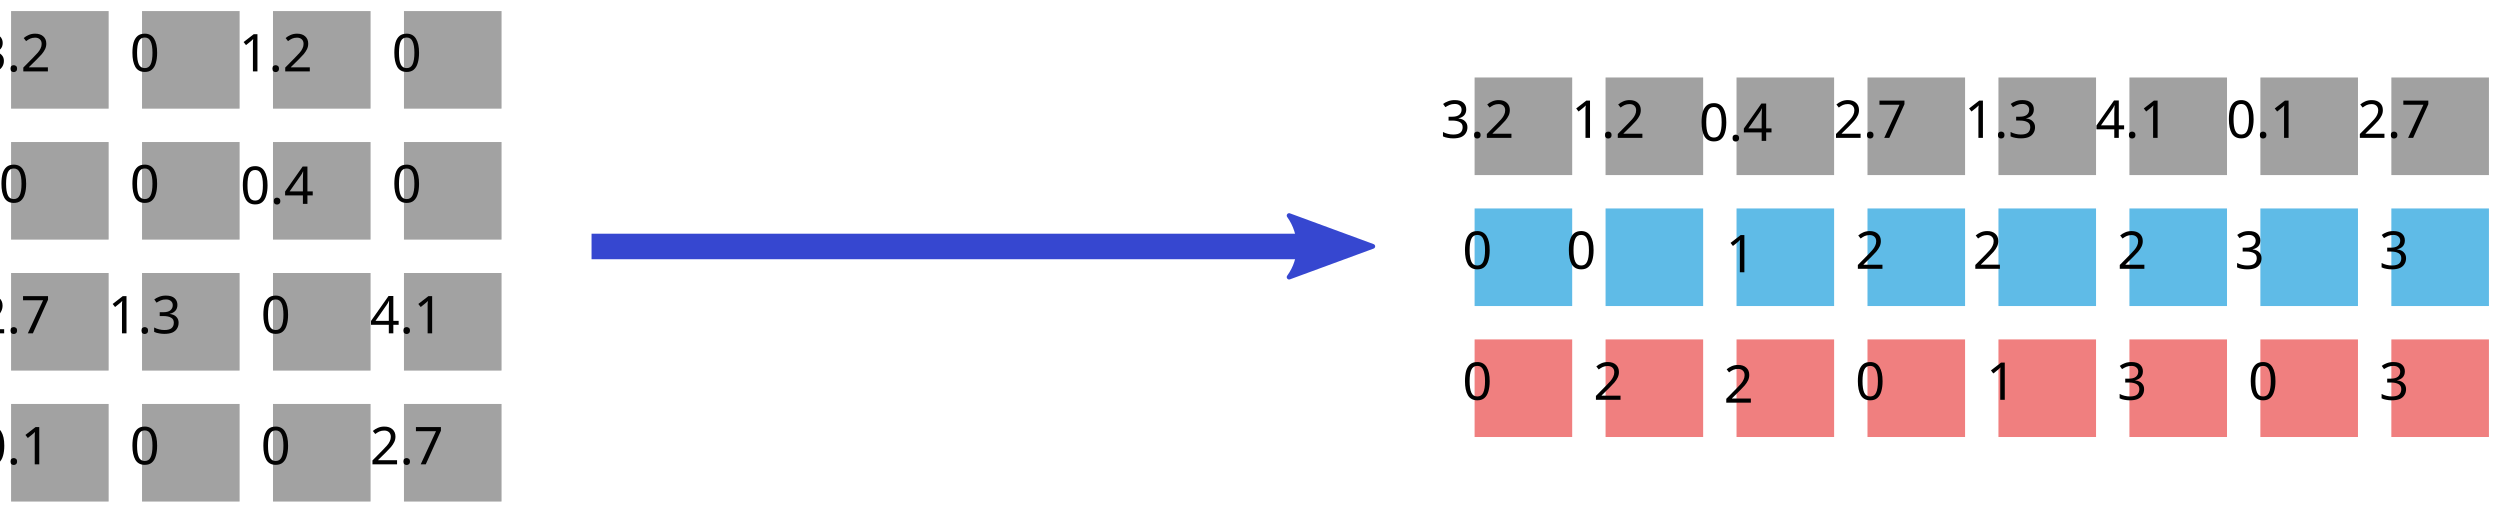
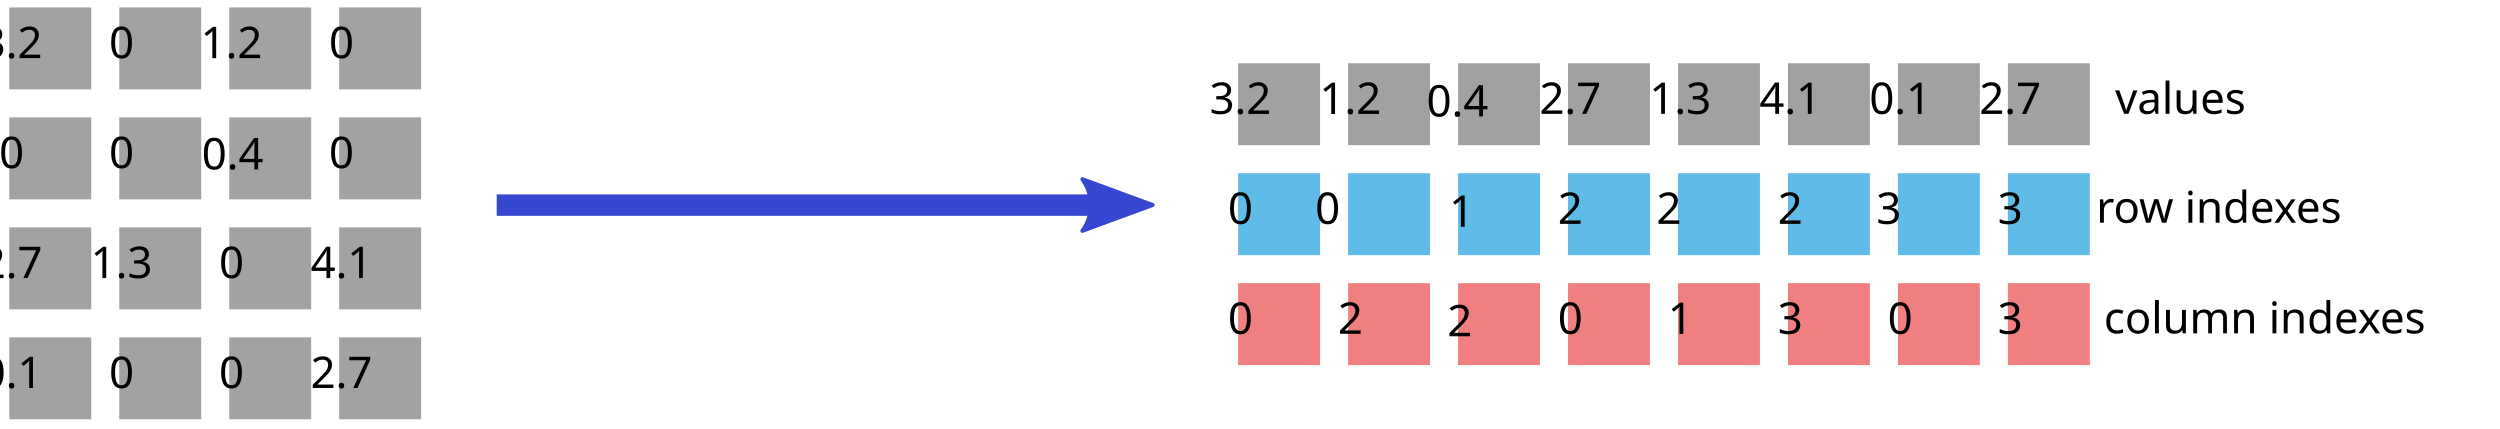
- <svg xmlns="http://www.w3.org/2000/svg" width="293.875mm" height="60.257mm" viewBox="0 0 293.875 60.257" version="1.1" id="svg8">
+ <svg xmlns="http://www.w3.org/2000/svg" width="350mm" height="60mm" viewBox="0 0 350 60" version="1.1" id="svg8">
  <defs id="defs2">
    <marker orient="auto" refY="0" refX="0" id="Arrow2Send" style="overflow:visible">
      <path id="path1296" style="fill:#3647d0;fill-opacity:1;fill-rule:evenodd;stroke:#3647d0;stroke-width:0.625;stroke-linejoin:round;stroke-opacity:1" d="M 8.719,4.034 -2.207,0.016 8.719,-4.002 c -1.745,2.372 -1.735,5.617 -6e-7,8.035 z" transform="matrix(-0.3,0,0,-0.3,0.69,0)" />
    </marker>
    <marker orient="auto" refY="0" refX="0" id="Arrow2Mend" style="overflow:visible">
      <path id="path1290" style="fill:#000000;fill-opacity:1;fill-rule:evenodd;stroke:#000000;stroke-width:0.625;stroke-linejoin:round;stroke-opacity:1" d="M 8.719,4.034 -2.207,0.016 8.719,-4.002 c -1.745,2.372 -1.735,5.617 -6e-7,8.035 z" transform="scale(-0.6)" />
    </marker>
    <marker orient="auto" refY="0" refX="0" id="Arrow1Mend" style="overflow:visible">
      <path id="path1272" d="M 0,0 5,-5 -12.5,0 5,5 Z" style="fill:#000000;fill-opacity:1;fill-rule:evenodd;stroke:#000000;stroke-width:1pt;stroke-opacity:1" transform="matrix(-0.4,0,0,-0.4,-4,0)" />
    </marker>
    <marker orient="auto" refY="0" refX="0" id="Arrow1Lend" style="overflow:visible">
      <path id="path1266" d="M 0,0 5,-5 -12.5,0 5,5 Z" style="fill:#000000;fill-opacity:1;fill-rule:evenodd;stroke:#000000;stroke-width:1pt;stroke-opacity:1" transform="matrix(-0.8,0,0,-0.8,-10,0)" />
    </marker>
  </defs>
-   <g id="layer1" transform="translate(-0.02229571,-86.67854)">
+   <g id="layer1" transform="translate(-0.02229571,-86.93528)">
    <g id="g5578" style="opacity:0.99">
      <rect style="opacity:0.99;fill:#a0a0a0;fill-opacity:1;stroke:#000000;stroke-width:2.601;stroke-linejoin:round;stroke-miterlimit:4;stroke-dasharray:none;stroke-opacity:0" id="rect5243" width="11.471" height="11.471" x="1.323" y="87.979" />
      <text xml:space="preserve" style="font-style:normal;font-weight:normal;font-size:6.118px;line-height:125%;font-family:sans-serif;text-align:center;letter-spacing:0px;word-spacing:0px;text-anchor:middle;fill:#000000;fill-opacity:1;stroke:none;stroke-width:1.147px;stroke-linecap:butt;stroke-linejoin:miter;stroke-opacity:1" x="7.212" y="95.075" id="text5247">
        <tspan id="tspan5245" x="7.212" y="95.075" style="stroke-width:1.147px">3.2</tspan>
      </text>
    </g>
    <g id="g5598" transform="translate(0,-0.08429011)" style="opacity:0.99">
      <rect style="opacity:0.99;fill:#a0a0a0;fill-opacity:1;stroke:#000000;stroke-width:2.601;stroke-linejoin:round;stroke-miterlimit:4;stroke-dasharray:none;stroke-opacity:0" id="rect5251" width="11.471" height="11.471" x="1.323" y="103.458" />
      <text xml:space="preserve" style="font-style:normal;font-weight:normal;font-size:6.118px;line-height:125%;font-family:sans-serif;text-align:center;letter-spacing:0px;word-spacing:0px;text-anchor:middle;fill:#000000;fill-opacity:1;stroke:none;stroke-width:1.147px;stroke-linecap:butt;stroke-linejoin:miter;stroke-opacity:1" x="7.212" y="110.554" id="text5255">
        <tspan id="tspan5253" x="7.212" y="110.554" style="stroke-width:1.147px">0</tspan>
      </text>
    </g>
    <g id="g5643" transform="translate(0,-0.168565)" style="opacity:0.99">
      <rect style="opacity:0.99;fill:#a0a0a0;fill-opacity:1;stroke:#000000;stroke-width:2.601;stroke-linejoin:round;stroke-miterlimit:4;stroke-dasharray:none;stroke-opacity:0" id="rect5259" width="11.471" height="11.471" x="1.323" y="118.938" />
      <text xml:space="preserve" style="font-style:normal;font-weight:normal;font-size:6.118px;line-height:125%;font-family:sans-serif;text-align:center;letter-spacing:0px;word-spacing:0px;text-anchor:middle;fill:#000000;fill-opacity:1;stroke:none;stroke-width:1.147px;stroke-linecap:butt;stroke-linejoin:miter;stroke-opacity:1" x="7.212" y="126.033" id="text5263">
        <tspan id="tspan5261" x="7.212" y="126.033" style="stroke-width:1.147px">2.7</tspan>
      </text>
    </g>
    <g id="g5638" transform="translate(0,-0.2528474)" style="opacity:0.99">
      <rect style="opacity:0.99;fill:#a0a0a0;fill-opacity:1;stroke:#000000;stroke-width:2.601;stroke-linejoin:round;stroke-miterlimit:4;stroke-dasharray:none;stroke-opacity:0" id="rect5267" width="11.471" height="11.471" x="1.323" y="134.417" />
      <text xml:space="preserve" style="font-style:normal;font-weight:normal;font-size:6.118px;line-height:125%;font-family:sans-serif;text-align:center;letter-spacing:0px;word-spacing:0px;text-anchor:middle;fill:#000000;fill-opacity:1;stroke:none;stroke-width:1.147px;stroke-linecap:butt;stroke-linejoin:miter;stroke-opacity:1" x="7.212" y="141.513" id="text5271">
        <tspan id="tspan5269" x="7.212" y="141.513" style="stroke-width:1.147px">0.1</tspan>
      </text>
    </g>
    <g id="g5583" transform="translate(-0.08428379)" style="opacity:0.99">
      <rect style="opacity:0.99;fill:#a0a0a0;fill-opacity:1;stroke:#000000;stroke-width:2.601;stroke-linejoin:round;stroke-miterlimit:4;stroke-dasharray:none;stroke-opacity:0" id="rect5275" width="11.471" height="11.471" x="16.802" y="87.979" />
      <text xml:space="preserve" style="font-style:normal;font-weight:normal;font-size:6.118px;line-height:125%;font-family:sans-serif;text-align:center;letter-spacing:0px;word-spacing:0px;text-anchor:middle;fill:#000000;fill-opacity:1;stroke:none;stroke-width:1.147px;stroke-linecap:butt;stroke-linejoin:miter;stroke-opacity:1" x="22.691" y="95.075" id="text5279">
        <tspan id="tspan5277" x="22.691" y="95.075" style="stroke-width:1.147px">0</tspan>
      </text>
    </g>
    <g id="g7187" style="opacity:0.99">
      <rect style="opacity:0.99;fill:#a0a0a0;fill-opacity:1;stroke:#000000;stroke-width:2.601;stroke-linejoin:round;stroke-miterlimit:4;stroke-dasharray:none;stroke-opacity:0" id="rect5283" width="11.471" height="11.471" x="16.718" y="103.374" />
      <text xml:space="preserve" style="font-style:normal;font-weight:normal;font-size:6.118px;line-height:125%;font-family:sans-serif;text-align:center;letter-spacing:0px;word-spacing:0px;text-anchor:middle;fill:#000000;fill-opacity:1;stroke:none;stroke-width:1.147px;stroke-linecap:butt;stroke-linejoin:miter;stroke-opacity:1" x="22.607" y="110.47" id="text5287">
        <tspan id="tspan5285" x="22.607" y="110.47" style="stroke-width:1.147px">0</tspan>
      </text>
    </g>
    <g id="g5648" transform="translate(-0.08428379,-0.168565)" style="opacity:0.99">
      <rect style="opacity:0.99;fill:#a0a0a0;fill-opacity:1;stroke:#000000;stroke-width:2.601;stroke-linejoin:round;stroke-miterlimit:4;stroke-dasharray:none;stroke-opacity:0" id="rect5291" width="11.471" height="11.471" x="16.802" y="118.938" />
      <text xml:space="preserve" style="font-style:normal;font-weight:normal;font-size:6.118px;line-height:125%;font-family:sans-serif;text-align:center;letter-spacing:0px;word-spacing:0px;text-anchor:middle;fill:#000000;fill-opacity:1;stroke:none;stroke-width:1.147px;stroke-linecap:butt;stroke-linejoin:miter;stroke-opacity:1" x="22.691" y="126.033" id="text5295">
        <tspan id="tspan5293" x="22.691" y="126.033" style="stroke-width:1.147px">1.3</tspan>
      </text>
    </g>
    <g id="g5633" transform="translate(-0.08428379,-0.2528474)" style="opacity:0.99">
      <rect style="opacity:0.99;fill:#a0a0a0;fill-opacity:1;stroke:#000000;stroke-width:2.601;stroke-linejoin:round;stroke-miterlimit:4;stroke-dasharray:none;stroke-opacity:0" id="rect5299" width="11.471" height="11.471" x="16.802" y="134.417" />
      <text xml:space="preserve" style="font-style:normal;font-weight:normal;font-size:6.118px;line-height:125%;font-family:sans-serif;text-align:center;letter-spacing:0px;word-spacing:0px;text-anchor:middle;fill:#000000;fill-opacity:1;stroke:none;stroke-width:1.147px;stroke-linecap:butt;stroke-linejoin:miter;stroke-opacity:1" x="22.691" y="141.513" id="text5303">
        <tspan id="tspan5301" x="22.691" y="141.513" style="stroke-width:1.147px">0</tspan>
      </text>
    </g>
    <g id="g5588" transform="translate(-0.1685663)" style="opacity:0.99">
      <rect style="opacity:0.99;fill:#a0a0a0;fill-opacity:1;stroke:#000000;stroke-width:2.601;stroke-linejoin:round;stroke-miterlimit:4;stroke-dasharray:none;stroke-opacity:0" id="rect5307" width="11.471" height="11.471" x="32.281" y="87.979" />
      <text xml:space="preserve" style="font-style:normal;font-weight:normal;font-size:6.118px;line-height:125%;font-family:sans-serif;text-align:center;letter-spacing:0px;word-spacing:0px;text-anchor:middle;fill:#000000;fill-opacity:1;stroke:none;stroke-width:1.147px;stroke-linecap:butt;stroke-linejoin:miter;stroke-opacity:1" x="38.17" y="95.075" id="text5311">
        <tspan id="tspan5309" x="38.17" y="95.075" style="stroke-width:1.147px">1.2</tspan>
      </text>
    </g>
    <g id="g7182" transform="translate(0.1564116,0.1781458)" style="opacity:0.99">
      <rect y="103.196" x="31.956" height="11.471" width="11.471" id="rect7177" style="opacity:0.99;fill:#a0a0a0;fill-opacity:1;stroke:#000000;stroke-width:2.601;stroke-linejoin:round;stroke-miterlimit:4;stroke-dasharray:none;stroke-opacity:0" />
      <text xml:space="preserve" style="font-style:normal;font-weight:normal;font-size:6.118px;line-height:125%;font-family:sans-serif;text-align:center;letter-spacing:0px;word-spacing:0px;text-anchor:middle;fill:#000000;fill-opacity:1;stroke:none;stroke-width:1.147px;stroke-linecap:butt;stroke-linejoin:miter;stroke-opacity:0" x="38.002" y="110.47" id="text5319">
        <tspan id="tspan5317" x="38.002" y="110.47" style="stroke:none;stroke-width:1.147px;stroke-opacity:0">0.4</tspan>
      </text>
    </g>
    <g id="g5653" transform="translate(-0.1685663,-0.168565)" style="opacity:0.99">
      <rect style="opacity:0.99;fill:#a0a0a0;fill-opacity:1;stroke:#000000;stroke-width:2.601;stroke-linejoin:round;stroke-miterlimit:4;stroke-dasharray:none;stroke-opacity:0" id="rect5323" width="11.471" height="11.471" x="32.281" y="118.938" />
      <text xml:space="preserve" style="font-style:normal;font-weight:normal;font-size:6.118px;line-height:125%;font-family:sans-serif;text-align:center;letter-spacing:0px;word-spacing:0px;text-anchor:middle;fill:#000000;fill-opacity:1;stroke:none;stroke-width:1.147px;stroke-linecap:butt;stroke-linejoin:miter;stroke-opacity:1" x="38.17" y="126.033" id="text5327">
        <tspan id="tspan5325" x="38.17" y="126.033" style="stroke-width:1.147px">0</tspan>
      </text>
    </g>
    <g id="g5628" transform="translate(-0.1685663,-0.2528474)" style="opacity:0.99">
      <rect style="opacity:0.99;fill:#a0a0a0;fill-opacity:1;stroke:#000000;stroke-width:2.601;stroke-linejoin:round;stroke-miterlimit:4;stroke-dasharray:none;stroke-opacity:0" id="rect5331" width="11.471" height="11.471" x="32.281" y="134.417" />
      <text xml:space="preserve" style="font-style:normal;font-weight:normal;font-size:6.118px;line-height:125%;font-family:sans-serif;text-align:center;letter-spacing:0px;word-spacing:0px;text-anchor:middle;fill:#000000;fill-opacity:1;stroke:none;stroke-width:1.147px;stroke-linecap:butt;stroke-linejoin:miter;stroke-opacity:1" x="38.17" y="141.513" id="text5335">
        <tspan id="tspan5333" x="38.17" y="141.513" style="stroke-width:1.147px">0</tspan>
      </text>
    </g>
    <g id="g5593" transform="translate(-0.2528487)" style="opacity:0.99">
      <rect style="opacity:0.99;fill:#a0a0a0;fill-opacity:1;stroke:#000000;stroke-width:2.601;stroke-linejoin:round;stroke-miterlimit:4;stroke-dasharray:none;stroke-opacity:0" id="rect5339" width="11.471" height="11.471" x="47.761" y="87.979" />
      <text xml:space="preserve" style="font-style:normal;font-weight:normal;font-size:6.118px;line-height:125%;font-family:sans-serif;text-align:center;letter-spacing:0px;word-spacing:0px;text-anchor:middle;fill:#000000;fill-opacity:1;stroke:none;stroke-width:1.147px;stroke-linecap:butt;stroke-linejoin:miter;stroke-opacity:1" x="53.649" y="95.075" id="text5343">
        <tspan id="tspan5341" x="53.649" y="95.075" style="stroke-width:1.147px">0</tspan>
      </text>
    </g>
    <g id="g5613" transform="translate(-0.2528487,-0.08429011)" style="opacity:0.99">
      <rect style="opacity:0.99;fill:#a0a0a0;fill-opacity:1;stroke:#000000;stroke-width:2.601;stroke-linejoin:round;stroke-miterlimit:4;stroke-dasharray:none;stroke-opacity:0" id="rect5347" width="11.471" height="11.471" x="47.761" y="103.458" />
      <text xml:space="preserve" style="font-style:normal;font-weight:normal;font-size:6.118px;line-height:125%;font-family:sans-serif;text-align:center;letter-spacing:0px;word-spacing:0px;text-anchor:middle;fill:#000000;fill-opacity:1;stroke:none;stroke-width:1.147px;stroke-linecap:butt;stroke-linejoin:miter;stroke-opacity:1" x="53.649" y="110.554" id="text5351">
        <tspan id="tspan5349" x="53.649" y="110.554" style="stroke-width:1.147px">0</tspan>
      </text>
    </g>
    <g id="g5618" transform="translate(-0.2528487,-0.168565)" style="opacity:0.99">
      <rect style="opacity:0.99;fill:#a0a0a0;fill-opacity:1;stroke:#000000;stroke-width:2.601;stroke-linejoin:round;stroke-miterlimit:4;stroke-dasharray:none;stroke-opacity:0" id="rect5355" width="11.471" height="11.471" x="47.761" y="118.938" />
      <text xml:space="preserve" style="font-style:normal;font-weight:normal;font-size:6.118px;line-height:125%;font-family:sans-serif;text-align:center;letter-spacing:0px;word-spacing:0px;text-anchor:middle;fill:#000000;fill-opacity:1;stroke:none;stroke-width:1.147px;stroke-linecap:butt;stroke-linejoin:miter;stroke-opacity:1" x="53.649" y="126.033" id="text5359">
        <tspan id="tspan5357" x="53.649" y="126.033" style="stroke-width:1.147px">4.1</tspan>
      </text>
    </g>
    <g id="g5623" transform="translate(-0.2528487,-0.2528474)" style="opacity:0.99">
      <rect style="opacity:0.99;fill:#a0a0a0;fill-opacity:1;stroke:#000000;stroke-width:2.601;stroke-linejoin:round;stroke-miterlimit:4;stroke-dasharray:none;stroke-opacity:0" id="rect5363" width="11.471" height="11.471" x="47.761" y="134.417" />
      <text xml:space="preserve" style="font-style:normal;font-weight:normal;font-size:6.118px;line-height:125%;font-family:sans-serif;text-align:center;letter-spacing:0px;word-spacing:0px;text-anchor:middle;fill:#000000;fill-opacity:1;stroke:none;stroke-width:1.147px;stroke-linecap:butt;stroke-linejoin:miter;stroke-opacity:1" x="53.649" y="141.513" id="text5367">
        <tspan id="tspan5365" x="53.649" y="141.513" style="stroke-width:1.147px">2.7</tspan>
      </text>
    </g>
    <g transform="translate(172.0383,7.808413)" id="g5578-5">
      <rect style="opacity:0.99;fill:#a0a0a0;fill-opacity:1;stroke:#000000;stroke-width:2.601;stroke-linejoin:round;stroke-miterlimit:4;stroke-dasharray:none;stroke-opacity:0" id="rect5243-0" width="11.471" height="11.471" x="1.323" y="87.979" />
      <text xml:space="preserve" style="font-style:normal;font-weight:normal;font-size:6.118px;line-height:125%;font-family:sans-serif;text-align:center;letter-spacing:0px;word-spacing:0px;text-anchor:middle;fill:#000000;fill-opacity:1;stroke:none;stroke-width:1.147px;stroke-linecap:butt;stroke-linejoin:miter;stroke-opacity:1" x="7.212" y="95.075" id="text5247-3">
        <tspan id="tspan5245-6" x="7.212" y="95.075" style="stroke-width:1.147px">3.2</tspan>
      </text>
    </g>
    <g transform="translate(218.2231,-23.14997)" id="g5643-2">
      <rect style="opacity:0.99;fill:#a0a0a0;fill-opacity:1;stroke:#000000;stroke-width:2.601;stroke-linejoin:round;stroke-miterlimit:4;stroke-dasharray:none;stroke-opacity:0" id="rect5259-0" width="11.471" height="11.471" x="1.323" y="118.938" />
      <text xml:space="preserve" style="font-style:normal;font-weight:normal;font-size:6.118px;line-height:125%;font-family:sans-serif;text-align:center;letter-spacing:0px;word-spacing:0px;text-anchor:middle;fill:#000000;fill-opacity:1;stroke:none;stroke-width:1.147px;stroke-linecap:butt;stroke-linejoin:miter;stroke-opacity:1" x="7.212" y="126.033" id="text5263-6">
        <tspan id="tspan5261-1" x="7.212" y="126.033" style="stroke-width:1.147px">2.7</tspan>
      </text>
    </g>
    <g transform="translate(264.4078,-38.62917)" id="g5638-5">
      <rect style="opacity:0.99;fill:#a0a0a0;fill-opacity:1;stroke:#000000;stroke-width:2.601;stroke-linejoin:round;stroke-miterlimit:4;stroke-dasharray:none;stroke-opacity:0" id="rect5267-5" width="11.471" height="11.471" x="1.323" y="134.417" />
      <text xml:space="preserve" style="font-style:normal;font-weight:normal;font-size:6.118px;line-height:125%;font-family:sans-serif;text-align:center;letter-spacing:0px;word-spacing:0px;text-anchor:middle;fill:#000000;fill-opacity:1;stroke:none;stroke-width:1.147px;stroke-linecap:butt;stroke-linejoin:miter;stroke-opacity:1" x="7.212" y="141.513" id="text5271-4">
        <tspan id="tspan5269-7" x="7.212" y="141.513" style="stroke-width:1.147px">0.1</tspan>
      </text>
    </g>
    <g transform="translate(218.1388,-23.14997)" id="g5648-2">
      <rect style="opacity:0.99;fill:#a0a0a0;fill-opacity:1;stroke:#000000;stroke-width:2.601;stroke-linejoin:round;stroke-miterlimit:4;stroke-dasharray:none;stroke-opacity:0" id="rect5291-5" width="11.471" height="11.471" x="16.802" y="118.938" />
      <text xml:space="preserve" style="font-style:normal;font-weight:normal;font-size:6.118px;line-height:125%;font-family:sans-serif;text-align:center;letter-spacing:0px;word-spacing:0px;text-anchor:middle;fill:#000000;fill-opacity:1;stroke:none;stroke-width:1.147px;stroke-linecap:butt;stroke-linejoin:miter;stroke-opacity:1" x="22.691" y="126.033" id="text5295-4">
        <tspan id="tspan5293-7" x="22.691" y="126.033" style="stroke-width:1.147px">1.3</tspan>
      </text>
    </g>
    <g transform="translate(156.4748,7.808413)" id="g5588-7">
      <rect style="opacity:0.99;fill:#a0a0a0;fill-opacity:1;stroke:#000000;stroke-width:2.601;stroke-linejoin:round;stroke-miterlimit:4;stroke-dasharray:none;stroke-opacity:0" id="rect5307-8" width="11.471" height="11.471" x="32.281" y="87.979" />
      <text xml:space="preserve" style="font-style:normal;font-weight:normal;font-size:6.118px;line-height:125%;font-family:sans-serif;text-align:center;letter-spacing:0px;word-spacing:0px;text-anchor:middle;fill:#000000;fill-opacity:1;stroke:none;stroke-width:1.147px;stroke-linecap:butt;stroke-linejoin:miter;stroke-opacity:1" x="38.17" y="95.075" id="text5311-6">
        <tspan id="tspan5309-8" x="38.17" y="95.075" style="stroke-width:1.147px">1.2</tspan>
      </text>
    </g>
    <g transform="translate(202.5753,-23.14997)" id="g5618-7">
      <rect style="opacity:0.99;fill:#a0a0a0;fill-opacity:1;stroke:#000000;stroke-width:2.601;stroke-linejoin:round;stroke-miterlimit:4;stroke-dasharray:none;stroke-opacity:0" id="rect5355-1" width="11.471" height="11.471" x="47.761" y="118.938" />
      <text xml:space="preserve" style="font-style:normal;font-weight:normal;font-size:6.118px;line-height:125%;font-family:sans-serif;text-align:center;letter-spacing:0px;word-spacing:0px;text-anchor:middle;fill:#000000;fill-opacity:1;stroke:none;stroke-width:1.147px;stroke-linecap:butt;stroke-linejoin:miter;stroke-opacity:1" x="53.649" y="126.033" id="text5359-7">
        <tspan id="tspan5357-2" x="53.649" y="126.033" style="stroke-width:1.147px">4.1</tspan>
      </text>
    </g>
    <g transform="translate(233.3651,-38.62917)" id="g5623-7">
      <rect style="opacity:0.99;fill:#a0a0a0;fill-opacity:1;stroke:#000000;stroke-width:2.601;stroke-linejoin:round;stroke-miterlimit:4;stroke-dasharray:none;stroke-opacity:0" id="rect5363-2" width="11.471" height="11.471" x="47.761" y="134.417" />
      <text xml:space="preserve" style="font-style:normal;font-weight:normal;font-size:6.118px;line-height:125%;font-family:sans-serif;text-align:center;letter-spacing:0px;word-spacing:0px;text-anchor:middle;fill:#000000;fill-opacity:1;stroke:none;stroke-width:1.147px;stroke-linecap:butt;stroke-linejoin:miter;stroke-opacity:1" x="53.649" y="141.513" id="text5367-2">
        <tspan id="tspan5365-6" x="53.649" y="141.513" style="stroke-width:1.147px">2.7</tspan>
      </text>
    </g>
    <g id="g7691" transform="translate(169.8625,-70.90834)">
      <rect y="182.091" x="3.499" height="11.471" width="11.471" id="rect6647" style="opacity:0.99;fill:#5ebae7;fill-opacity:1;stroke:#000000;stroke-width:2.601;stroke-linejoin:round;stroke-miterlimit:4;stroke-dasharray:none;stroke-opacity:0" />
      <text id="text6651" y="189.187" x="9.388" style="font-style:normal;font-weight:normal;font-size:6.118px;line-height:125%;font-family:sans-serif;text-align:center;letter-spacing:0px;word-spacing:0px;text-anchor:middle;fill:#000000;fill-opacity:1;stroke:none;stroke-width:1.147px;stroke-linecap:butt;stroke-linejoin:miter;stroke-opacity:1" xml:space="preserve">
        <tspan style="stroke-width:1.147px" y="189.187" x="9.388" id="tspan6649">0</tspan>
      </text>
    </g>
    <g id="g7713" transform="translate(169.8625,-70.90834)">
      <rect y="182.091" x="49.683" height="11.471" width="11.471" id="rect6655" style="opacity:0.99;fill:#5ebae7;fill-opacity:1;stroke:#000000;stroke-width:2.601;stroke-linejoin:round;stroke-miterlimit:4;stroke-dasharray:none;stroke-opacity:0" />
      <text id="text6659" y="189.187" x="55.572" style="font-style:normal;font-weight:normal;font-size:6.118px;line-height:125%;font-family:sans-serif;text-align:center;letter-spacing:0px;word-spacing:0px;text-anchor:middle;fill:#000000;fill-opacity:1;stroke:none;stroke-width:1.147px;stroke-linecap:butt;stroke-linejoin:miter;stroke-opacity:1" xml:space="preserve">
        <tspan style="stroke-width:1.147px" y="189.187" x="55.572" id="tspan6657">2</tspan>
      </text>
    </g>
    <g id="g7734" transform="translate(169.8625,-70.90834)">
      <rect y="182.091" x="95.868" height="11.471" width="11.471" id="rect6663" style="opacity:0.99;fill:#5ebae7;fill-opacity:1;stroke:#000000;stroke-width:2.601;stroke-linejoin:round;stroke-miterlimit:4;stroke-dasharray:none;stroke-opacity:0" />
      <g id="g7728">
        <text xml:space="preserve" style="font-style:normal;font-weight:normal;font-size:6.118px;line-height:125%;font-family:sans-serif;text-align:center;letter-spacing:0px;word-spacing:0px;text-anchor:middle;fill:#000000;fill-opacity:1;stroke:none;stroke-width:1.147px;stroke-linecap:butt;stroke-linejoin:miter;stroke-opacity:1" x="101.757" y="189.187" id="text6667">
          <tspan id="tspan6665" x="101.757" y="189.187" style="stroke-width:1.147px">3</tspan>
        </text>
      </g>
    </g>
    <g id="g7719" transform="translate(169.8625,-70.90834)">
      <rect y="182.091" x="65.078" height="11.471" width="11.471" id="rect6671" style="opacity:0.99;fill:#5ebae7;fill-opacity:1;stroke:#000000;stroke-width:2.601;stroke-linejoin:round;stroke-miterlimit:4;stroke-dasharray:none;stroke-opacity:0" />
      <g transform="translate(-5.29167,-1.681183)" id="g6860">
        <text xml:space="preserve" style="font-style:normal;font-weight:normal;font-size:6.118px;line-height:125%;font-family:sans-serif;text-align:center;letter-spacing:0px;word-spacing:0px;text-anchor:middle;fill:#000000;fill-opacity:1;stroke:none;stroke-width:1.147px;stroke-linecap:butt;stroke-linejoin:miter;stroke-opacity:1" x="76.259" y="190.868" id="text6675">
          <tspan id="tspan6673" x="76.259" y="190.868" style="stroke-width:1.147px">2</tspan>
        </text>
      </g>
    </g>
    <g id="g7703" transform="translate(169.8625,-70.90834)">
      <rect y="182.091" x="18.894" height="11.471" width="11.471" id="rect6679" style="opacity:0.99;fill:#5ebae7;fill-opacity:1;stroke:#000000;stroke-width:2.601;stroke-linejoin:round;stroke-miterlimit:4;stroke-dasharray:none;stroke-opacity:0" />
      <g id="g7696">
        <g id="g6840" transform="translate(-1.322917,-1.681187)">
          <text id="text6683" y="190.868" x="26.105" style="font-style:normal;font-weight:normal;font-size:6.118px;line-height:125%;font-family:sans-serif;text-align:center;letter-spacing:0px;word-spacing:0px;text-anchor:middle;fill:#000000;fill-opacity:1;stroke:none;stroke-width:1.147px;stroke-linecap:butt;stroke-linejoin:miter;stroke-opacity:1" xml:space="preserve">
            <tspan style="stroke-width:1.147px" y="190.868" x="26.105" id="tspan6681">0</tspan>
          </text>
        </g>
      </g>
    </g>
    <g id="g7708" transform="translate(169.8625,-70.90834)">
      <rect y="182.091" x="34.289" height="11.471" width="11.471" id="rect7477" style="opacity:0.99;fill:#5ebae7;fill-opacity:1;stroke:#000000;stroke-width:2.601;stroke-linejoin:round;stroke-miterlimit:4;stroke-dasharray:none;stroke-opacity:0" />
      <text id="text6691" y="189.594" x="40.357" style="font-style:normal;font-weight:normal;font-size:6.118px;line-height:125%;font-family:sans-serif;text-align:center;letter-spacing:0px;word-spacing:0px;text-anchor:middle;fill:#000000;fill-opacity:1;stroke:none;stroke-width:1.147px;stroke-linecap:butt;stroke-linejoin:miter;stroke-opacity:0" xml:space="preserve">
        <tspan style="stroke:none;stroke-width:1.147px;stroke-opacity:0" y="189.594" x="40.357" id="tspan6689">1</tspan>
      </text>
    </g>
    <g id="g7724" transform="translate(169.8625,-70.90834)">
      <rect y="182.091" x="80.473" height="11.471" width="11.471" id="rect6695" style="opacity:0.99;fill:#5ebae7;fill-opacity:1;stroke:#000000;stroke-width:2.601;stroke-linejoin:round;stroke-miterlimit:4;stroke-dasharray:none;stroke-opacity:0" />
      <text id="text6699" y="189.187" x="86.362" style="font-style:normal;font-weight:normal;font-size:6.118px;line-height:125%;font-family:sans-serif;text-align:center;letter-spacing:0px;word-spacing:0px;text-anchor:middle;fill:#000000;fill-opacity:1;stroke:none;stroke-width:1.147px;stroke-linecap:butt;stroke-linejoin:miter;stroke-opacity:1" xml:space="preserve">
        <tspan style="stroke-width:1.147px" y="189.187" x="86.362" id="tspan6697">2</tspan>
      </text>
    </g>
    <g id="g7739" transform="translate(169.8625,-70.90834)">
      <rect y="182.091" x="111.263" height="11.471" width="11.471" id="rect6703" style="opacity:0.99;fill:#5ebae7;fill-opacity:1;stroke:#000000;stroke-width:2.601;stroke-linejoin:round;stroke-miterlimit:4;stroke-dasharray:none;stroke-opacity:0" />
      <text id="text6707" y="189.187" x="117.152" style="font-style:normal;font-weight:normal;font-size:6.118px;line-height:125%;font-family:sans-serif;text-align:center;letter-spacing:0px;word-spacing:0px;text-anchor:middle;fill:#000000;fill-opacity:1;stroke:none;stroke-width:1.147px;stroke-linecap:butt;stroke-linejoin:miter;stroke-opacity:1" xml:space="preserve">
        <tspan style="stroke-width:1.147px" y="189.187" x="117.152" id="tspan6705">3</tspan>
      </text>
    </g>
    <g id="g7500" transform="translate(169.457,-70.90834)">
      <rect style="opacity:0.99;fill:#a0a0a0;fill-opacity:1;stroke:#000000;stroke-width:2.601;stroke-linejoin:round;stroke-miterlimit:4;stroke-dasharray:none;stroke-opacity:0" id="rect7475" width="11.471" height="11.471" x="34.694" y="166.696" />
      <text xml:space="preserve" style="font-style:normal;font-weight:normal;font-size:6.118px;line-height:125%;font-family:sans-serif;text-align:center;letter-spacing:0px;word-spacing:0px;text-anchor:middle;fill:#000000;fill-opacity:1;stroke:none;stroke-width:1.147px;stroke-linecap:butt;stroke-linejoin:miter;stroke-opacity:0" x="40.177" y="174.15" id="text5319-3">
        <tspan id="tspan5317-1" x="40.177" y="174.15" style="stroke:none;stroke-width:1.147px;stroke-opacity:0">0.4</tspan>
      </text>
    </g>
    <g transform="translate(169.8625,-70.90834)" id="g8171">
      <rect y="197.486" x="3.499" height="11.471" width="11.471" id="rect8165" style="opacity:0.99;fill:#f07e7e;fill-opacity:1;stroke:#000000;stroke-width:2.601;stroke-linejoin:round;stroke-miterlimit:4;stroke-dasharray:none;stroke-opacity:0" />
      <text id="text8169" y="204.582" x="9.388" style="font-style:normal;font-weight:normal;font-size:6.118px;line-height:125%;font-family:sans-serif;text-align:center;letter-spacing:0px;word-spacing:0px;text-anchor:middle;fill:#000000;fill-opacity:1;stroke:none;stroke-width:1.147px;stroke-linecap:butt;stroke-linejoin:miter;stroke-opacity:1" xml:space="preserve">
        <tspan style="stroke-width:1.147px" y="204.582" x="9.388" id="tspan8167">0</tspan>
      </text>
    </g>
    <g transform="translate(169.8625,-70.90834)" id="g8179">
      <rect y="197.486" x="49.683" height="11.471" width="11.471" id="rect8173" style="opacity:0.99;fill:#f07e7e;fill-opacity:1;stroke:#000000;stroke-width:2.601;stroke-linejoin:round;stroke-miterlimit:4;stroke-dasharray:none;stroke-opacity:0" />
      <text id="text8177" y="204.582" x="55.572" style="font-style:normal;font-weight:normal;font-size:6.118px;line-height:125%;font-family:sans-serif;text-align:center;letter-spacing:0px;word-spacing:0px;text-anchor:middle;fill:#000000;fill-opacity:1;stroke:none;stroke-width:1.147px;stroke-linecap:butt;stroke-linejoin:miter;stroke-opacity:1" xml:space="preserve">
        <tspan style="stroke-width:1.147px" y="204.582" x="55.572" id="tspan8175">0</tspan>
      </text>
    </g>
    <g transform="translate(169.8625,-70.90834)" id="g8187">
      <rect y="197.486" x="95.868" height="11.471" width="11.471" id="rect8181" style="opacity:0.99;fill:#f07e7e;fill-opacity:1;stroke:#000000;stroke-width:2.601;stroke-linejoin:round;stroke-miterlimit:4;stroke-dasharray:none;stroke-opacity:0" />
      <text id="text8185" y="204.582" x="101.757" style="font-style:normal;font-weight:normal;font-size:6.118px;line-height:125%;font-family:sans-serif;text-align:center;letter-spacing:0px;word-spacing:0px;text-anchor:middle;fill:#000000;fill-opacity:1;stroke:none;stroke-width:1.147px;stroke-linecap:butt;stroke-linejoin:miter;stroke-opacity:1" xml:space="preserve">
        <tspan style="stroke-width:1.147px" y="204.582" x="101.757" id="tspan8183">0</tspan>
      </text>
    </g>
    <g transform="translate(169.8625,-70.90834)" id="g8195">
      <rect y="197.486" x="65.078" height="11.471" width="11.471" id="rect8189" style="opacity:0.99;fill:#f07e7e;fill-opacity:1;stroke:#000000;stroke-width:2.601;stroke-linejoin:round;stroke-miterlimit:4;stroke-dasharray:none;stroke-opacity:0" />
      <text id="text8193" y="204.582" x="70.967" style="font-style:normal;font-weight:normal;font-size:6.118px;line-height:125%;font-family:sans-serif;text-align:center;letter-spacing:0px;word-spacing:0px;text-anchor:middle;fill:#000000;fill-opacity:1;stroke:none;stroke-width:1.147px;stroke-linecap:butt;stroke-linejoin:miter;stroke-opacity:1" xml:space="preserve">
        <tspan style="stroke-width:1.147px" y="204.582" x="70.967" id="tspan8191">1</tspan>
      </text>
    </g>
    <g transform="translate(-39.43438,33.01555)" id="g8203">
      <rect y="93.562" x="228.191" height="11.471" width="11.471" id="rect8197" style="opacity:0.99;fill:#f07e7e;fill-opacity:1;stroke:#000000;stroke-width:2.601;stroke-linejoin:round;stroke-miterlimit:4;stroke-dasharray:none;stroke-opacity:0" />
      <text id="text8201" y="100.658" x="234.079" style="font-style:normal;font-weight:normal;font-size:6.118px;line-height:125%;font-family:sans-serif;text-align:center;letter-spacing:0px;word-spacing:0px;text-anchor:middle;fill:#000000;fill-opacity:1;stroke:none;stroke-width:1.147px;stroke-linecap:butt;stroke-linejoin:miter;stroke-opacity:1" xml:space="preserve">
        <tspan style="stroke-width:1.147px" y="100.658" x="234.079" id="tspan8199">2</tspan>
      </text>
    </g>
    <g transform="translate(169.8625,-70.90834)" id="g8211">
      <rect y="197.486" x="34.289" height="11.471" width="11.471" id="rect8205" style="opacity:0.99;fill:#f07e7e;fill-opacity:1;stroke:#000000;stroke-width:2.601;stroke-linejoin:round;stroke-miterlimit:4;stroke-dasharray:none;stroke-opacity:0" />
      <text id="text8209" y="204.923" x="40.103" style="font-style:normal;font-weight:normal;font-size:6.118px;line-height:125%;font-family:sans-serif;text-align:center;letter-spacing:0px;word-spacing:0px;text-anchor:middle;fill:#000000;fill-opacity:1;stroke:none;stroke-width:1.147px;stroke-linecap:butt;stroke-linejoin:miter;stroke-opacity:0" xml:space="preserve">
        <tspan style="stroke:none;stroke-width:1.147px;stroke-opacity:0" y="204.923" x="40.103" id="tspan8207">2</tspan>
      </text>
    </g>
    <g transform="translate(169.8625,-70.90834)" id="g8219">
      <rect y="197.486" x="80.473" height="11.471" width="11.471" id="rect8213" style="opacity:0.99;fill:#f07e7e;fill-opacity:1;stroke:#000000;stroke-width:2.601;stroke-linejoin:round;stroke-miterlimit:4;stroke-dasharray:none;stroke-opacity:0" />
      <text id="text8217" y="204.582" x="86.362" style="font-style:normal;font-weight:normal;font-size:6.118px;line-height:125%;font-family:sans-serif;text-align:center;letter-spacing:0px;word-spacing:0px;text-anchor:middle;fill:#000000;fill-opacity:1;stroke:none;stroke-width:1.147px;stroke-linecap:butt;stroke-linejoin:miter;stroke-opacity:1" xml:space="preserve">
        <tspan style="stroke-width:1.147px" y="204.582" x="86.362" id="tspan8215">3</tspan>
      </text>
    </g>
    <g transform="translate(169.8625,-70.90834)" id="g8227">
      <rect y="197.486" x="111.263" height="11.471" width="11.471" id="rect8221" style="opacity:0.99;fill:#f07e7e;fill-opacity:1;stroke:#000000;stroke-width:2.601;stroke-linejoin:round;stroke-miterlimit:4;stroke-dasharray:none;stroke-opacity:0" />
      <text id="text8225" y="204.582" x="117.152" style="font-style:normal;font-weight:normal;font-size:6.118px;line-height:125%;font-family:sans-serif;text-align:center;letter-spacing:0px;word-spacing:0px;text-anchor:middle;fill:#000000;fill-opacity:1;stroke:none;stroke-width:1.147px;stroke-linecap:butt;stroke-linejoin:miter;stroke-opacity:1" xml:space="preserve">
        <tspan style="stroke-width:1.147px" y="204.582" x="117.152" id="tspan8223">3</tspan>
      </text>
    </g>
    <path style="fill:none;fill-rule:evenodd;stroke:#3647d0;stroke-width:3;stroke-linecap:butt;stroke-linejoin:miter;stroke-miterlimit:4;stroke-dasharray:none;stroke-opacity:1;marker-end:url(#Arrow2Send)" d="m 69.559,115.651 h 87.776" id="path1261" />
+     <text xml:space="preserve" style="font-style:normal;font-weight:normal;font-size:6.118px;line-height:125%;font-family:sans-serif;text-align:center;letter-spacing:0px;word-spacing:0px;text-anchor:middle;fill:#000000;fill-opacity:1;stroke:none;stroke-width:0.265px;stroke-linecap:butt;stroke-linejoin:miter;stroke-opacity:1" x="309.263" y="102.872" id="text1036">
+       <tspan id="tspan1034" x="309.263" y="102.872" style="stroke-width:0.265px">values</tspan>
+     </text>
+     <text xml:space="preserve" style="font-style:normal;font-weight:normal;font-size:6.118px;line-height:125%;font-family:sans-serif;text-align:center;letter-spacing:0px;word-spacing:0px;text-anchor:middle;fill:#000000;fill-opacity:1;stroke:none;stroke-width:0.265px;stroke-linecap:butt;stroke-linejoin:miter;stroke-opacity:1" x="316.237" y="118.123" id="text1040">
+       <tspan id="tspan1038" x="316.237" y="118.123" style="stroke-width:0.265px">row indexes</tspan>
+       <tspan x="316.237" y="125.771" style="stroke-width:0.265px" id="tspan1042" />
+     </text>
+     <text xml:space="preserve" style="font-style:normal;font-weight:normal;font-size:6.118px;line-height:125%;font-family:sans-serif;text-align:center;letter-spacing:0px;word-spacing:0px;text-anchor:middle;fill:#000000;fill-opacity:1;stroke:none;stroke-width:0.265px;stroke-linecap:butt;stroke-linejoin:miter;stroke-opacity:1" x="321.058" y="133.602" id="text1046">
+       <tspan id="tspan1044" x="321.058" y="133.602" style="stroke-width:0.265px">column indexes</tspan>
+     </text>
  </g>
</svg>
